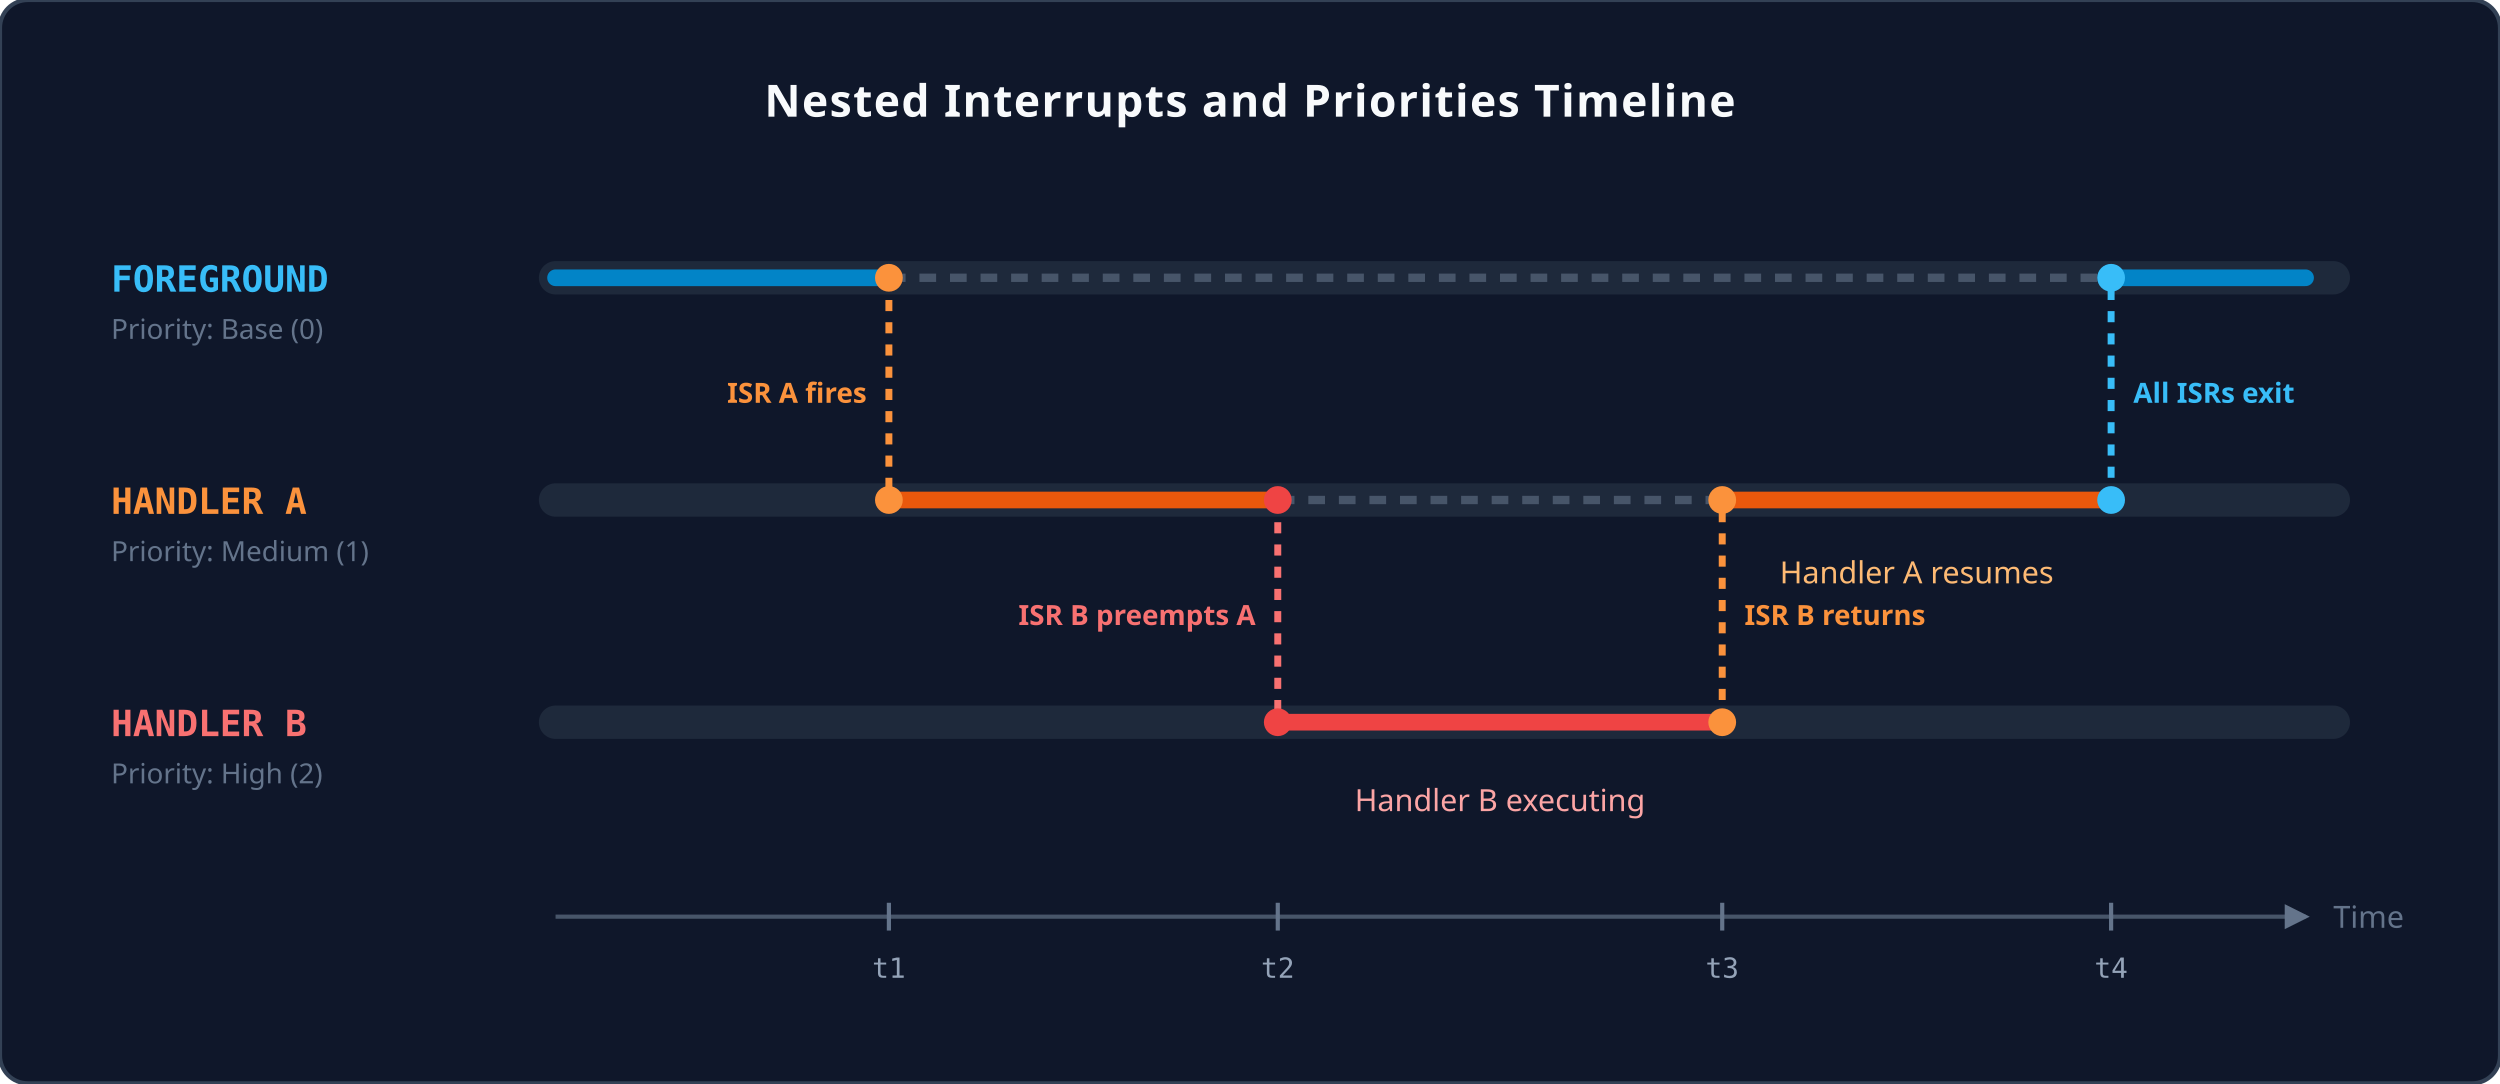
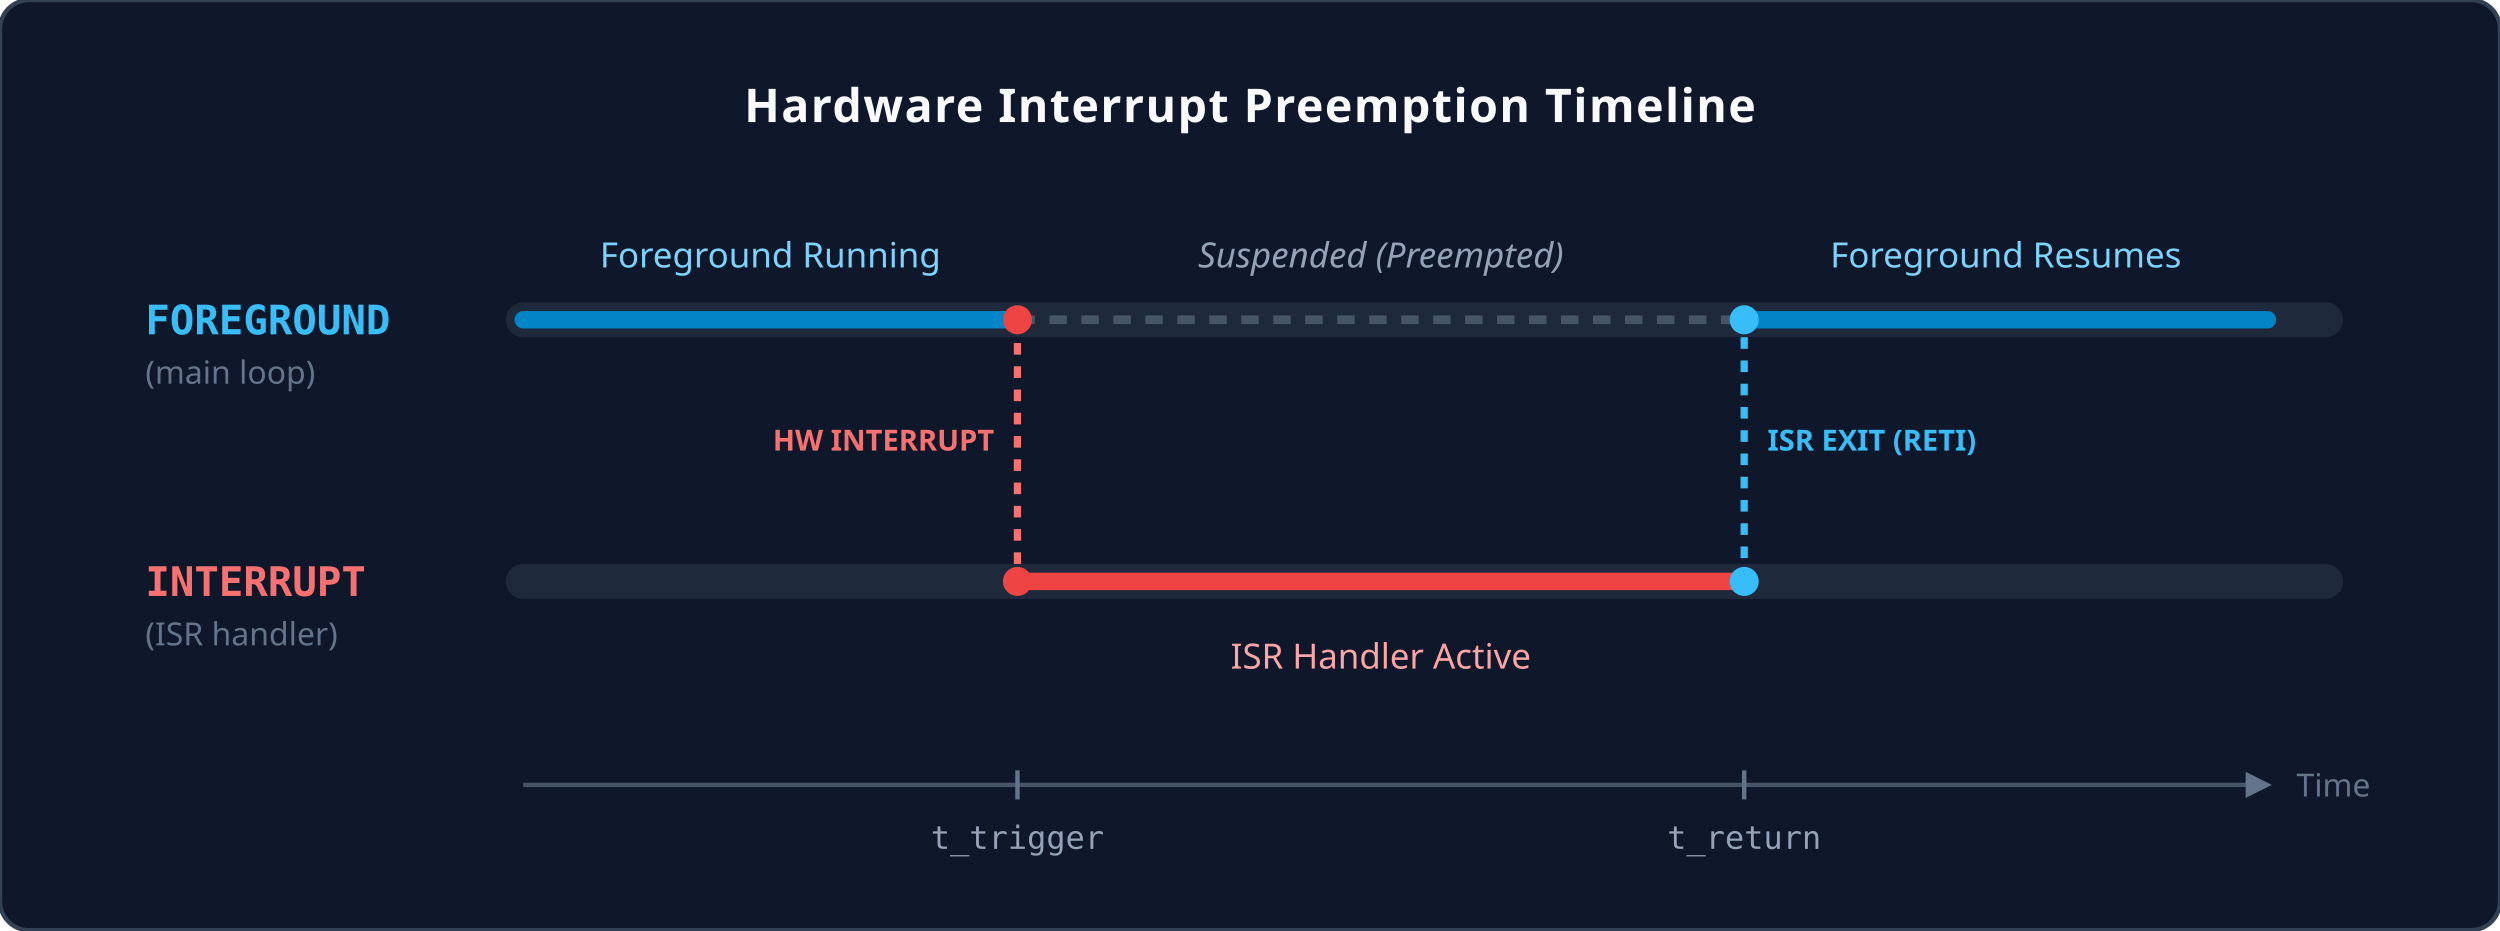
- <svg xmlns="http://www.w3.org/2000/svg" width="900" height="390" viewBox="0 0 900 390">
+ <svg xmlns="http://www.w3.org/2000/svg" width="860" height="320" viewBox="0 0 860 320">
  <defs>
    <marker id="arrowhead" markerWidth="8" markerHeight="8" refX="6" refY="4" orient="auto">
      <path d="M 1 1 L 7 4 L 1 7 z" fill="#64748B" />
    </marker>
  </defs>
-   <rect width="900" height="390" rx="10" ry="10" fill="#0F172A" stroke="#334155" stroke-width="1.5" />
-   <text x="450" y="42" text-anchor="middle" font-family="sans-serif" font-weight="bold" font-size="16" fill="#F8FAFC" letter-spacing="0.5">Nested Interrupts and Priorities Timeline</text>
-   <text x="40" y="105" font-family="monospace" font-weight="bold" font-size="13" fill="#38BDF8">FOREGROUND</text>
-   <text x="40" y="122" font-family="sans-serif" font-size="10" fill="#64748B">Priority: Base (0)</text>
-   <text x="40" y="185" font-family="monospace" font-weight="bold" font-size="13" fill="#FB923C">HANDLER A</text>
-   <text x="40" y="202" font-family="sans-serif" font-size="10" fill="#64748B">Priority: Medium (1)</text>
-   <text x="40" y="265" font-family="monospace" font-weight="bold" font-size="13" fill="#F87171">HANDLER B</text>
-   <text x="40" y="282" font-family="sans-serif" font-size="10" fill="#64748B">Priority: High (2)</text>
-   <line x1="200" y1="100" x2="840" y2="100" stroke="#1E293B" stroke-width="12" stroke-linecap="round" />
-   <line x1="200" y1="180" x2="840" y2="180" stroke="#1E293B" stroke-width="12" stroke-linecap="round" />
-   <line x1="200" y1="260" x2="840" y2="260" stroke="#1E293B" stroke-width="12" stroke-linecap="round" />
-   <line x1="200" y1="100" x2="320" y2="100" stroke="#0284C7" stroke-width="6" stroke-linecap="round" />
-   <line x1="320" y1="100" x2="320" y2="180" stroke="#FB923C" stroke-width="2.5" stroke-dasharray="4,4" />
-   <line x1="320" y1="100" x2="760" y2="100" stroke="#475569" stroke-width="3" stroke-dasharray="6,5" />
-   <line x1="320" y1="180" x2="460" y2="180" stroke="#EA580C" stroke-width="6" stroke-linecap="round" />
-   <line x1="460" y1="180" x2="460" y2="260" stroke="#F87171" stroke-width="2.5" stroke-dasharray="4,4" />
-   <line x1="460" y1="180" x2="620" y2="180" stroke="#475569" stroke-width="3" stroke-dasharray="6,5" />
-   <line x1="460" y1="260" x2="620" y2="260" stroke="#EF4444" stroke-width="6" stroke-linecap="round" />
-   <line x1="620" y1="260" x2="620" y2="180" stroke="#FB923C" stroke-width="2.5" stroke-dasharray="4,4" />
-   <line x1="620" y1="180" x2="760" y2="180" stroke="#EA580C" stroke-width="6" stroke-linecap="round" />
-   <line x1="760" y1="180" x2="760" y2="100" stroke="#38BDF8" stroke-width="2.5" stroke-dasharray="4,4" />
-   <line x1="760" y1="100" x2="830" y2="100" stroke="#0284C7" stroke-width="6" stroke-linecap="round" />
-   <circle cx="320" cy="100" r="5" fill="#FB923C" />
-   <circle cx="320" cy="180" r="5" fill="#FB923C" />
-   <circle cx="460" cy="180" r="5" fill="#EF4444" />
-   <circle cx="460" cy="260" r="5" fill="#EF4444" />
-   <circle cx="620" cy="260" r="5" fill="#FB923C" />
-   <circle cx="620" cy="180" r="5" fill="#FB923C" />
-   <circle cx="760" cy="180" r="5" fill="#38BDF8" />
-   <circle cx="760" cy="100" r="5" fill="#38BDF8" />
-   <text x="320" y="145" text-anchor="end" dx="-8" font-family="sans-serif" font-size="10" font-weight="bold" fill="#FB923C">ISR A fires</text>
-   <text x="460" y="225" text-anchor="end" dx="-8" font-family="sans-serif" font-size="10" font-weight="bold" fill="#F87171">ISR B preempts A</text>
-   <text x="620" y="225" text-anchor="start" dx="8" font-family="sans-serif" font-size="10" font-weight="bold" fill="#FB923C">ISR B returns</text>
-   <text x="760" y="145" text-anchor="start" dx="8" font-family="sans-serif" font-size="10" font-weight="bold" fill="#38BDF8">All ISRs exit</text>
-   <text x="540" y="292" text-anchor="middle" font-family="sans-serif" font-size="11" fill="#FCA5A5">Handler B executing</text>
-   <text x="690" y="210" text-anchor="middle" font-family="sans-serif" font-size="11" fill="#FDBA74">Handler A resumes</text>
-   <line x1="200" y1="330" x2="830" y2="330" stroke="#475569" stroke-width="1.5" marker-end="url(#arrowhead)" />
-   <text x="840" y="334" font-family="sans-serif" font-size="11" fill="#64748B">Time</text>
-   <line x1="320" y1="325" x2="320" y2="335" stroke="#64748B" stroke-width="1.5" />
-   <text x="320" y="352" text-anchor="middle" font-family="monospace" font-size="10" fill="#94A3B8">t1</text>
-   <line x1="460" y1="325" x2="460" y2="335" stroke="#64748B" stroke-width="1.5" />
-   <text x="460" y="352" text-anchor="middle" font-family="monospace" font-size="10" fill="#94A3B8">t2</text>
-   <line x1="620" y1="325" x2="620" y2="335" stroke="#64748B" stroke-width="1.5" />
-   <text x="620" y="352" text-anchor="middle" font-family="monospace" font-size="10" fill="#94A3B8">t3</text>
-   <line x1="760" y1="325" x2="760" y2="335" stroke="#64748B" stroke-width="1.5" />
-   <text x="760" y="352" text-anchor="middle" font-family="monospace" font-size="10" fill="#94A3B8">t4</text>
+   <rect width="860" height="320" rx="10" ry="10" fill="#0F172A" stroke="#334155" stroke-width="1.5" />
+   <text x="430" y="42" text-anchor="middle" font-family="sans-serif" font-weight="bold" font-size="16" fill="#F8FAFC" letter-spacing="0.5">Hardware Interrupt Preemption Timeline</text>
+   <text x="50" y="115" font-family="monospace" font-weight="bold" font-size="14" fill="#38BDF8">FOREGROUND</text>
+   <text x="50" y="132" font-family="sans-serif" font-size="11" fill="#64748B">(main loop)</text>
+   <text x="50" y="205" font-family="monospace" font-weight="bold" font-size="14" fill="#F87171">INTERRUPT</text>
+   <text x="50" y="222" font-family="sans-serif" font-size="11" fill="#64748B">(ISR handler)</text>
+   <line x1="180" y1="110" x2="800" y2="110" stroke="#1E293B" stroke-width="12" stroke-linecap="round" />
+   <line x1="180" y1="200" x2="800" y2="200" stroke="#1E293B" stroke-width="12" stroke-linecap="round" />
+   <line x1="180" y1="110" x2="350" y2="110" stroke="#0284C7" stroke-width="6" stroke-linecap="round" />
+   <line x1="350" y1="110" x2="350" y2="200" stroke="#F87171" stroke-width="2.5" stroke-dasharray="4,4" />
+   <line x1="350" y1="110" x2="600" y2="110" stroke="#475569" stroke-width="3" stroke-dasharray="6,5" />
+   <line x1="350" y1="200" x2="600" y2="200" stroke="#EF4444" stroke-width="6" stroke-linecap="round" />
+   <line x1="600" y1="200" x2="600" y2="110" stroke="#38BDF8" stroke-width="2.5" stroke-dasharray="4,4" />
+   <line x1="600" y1="110" x2="780" y2="110" stroke="#0284C7" stroke-width="6" stroke-linecap="round" />
+   <circle cx="350" cy="110" r="5" fill="#EF4444" />
+   <circle cx="350" cy="200" r="5" fill="#EF4444" />
+   <circle cx="600" cy="200" r="5" fill="#38BDF8" />
+   <circle cx="600" cy="110" r="5" fill="#38BDF8" />
+   <text x="265" y="92" text-anchor="middle" font-family="sans-serif" font-size="12" fill="#7DD3FC">Foreground Running</text>
+   <text x="475" y="92" text-anchor="middle" font-family="sans-serif" font-style="italic" font-size="12" fill="#94A3B8">Suspended (Preempted)</text>
+   <text x="475" y="230" text-anchor="middle" font-family="sans-serif" font-size="12" fill="#FCA5A5">ISR Handler Active</text>
+   <text x="690" y="92" text-anchor="middle" font-family="sans-serif" font-size="12" fill="#7DD3FC">Foreground Resumes</text>
+   <text x="350" y="155" text-anchor="end" dx="-8" font-family="sans-serif" font-weight="bold" font-size="10" fill="#F87171">HW INTERRUPT</text>
+   <text x="600" y="155" text-anchor="start" dx="8" font-family="sans-serif" font-weight="bold" font-size="10" fill="#38BDF8">ISR EXIT (RETI)</text>
+   <line x1="180" y1="270" x2="780" y2="270" stroke="#475569" stroke-width="1.5" marker-end="url(#arrowhead)" />
+   <text x="790" y="274" font-family="sans-serif" font-size="11" fill="#64748B">Time</text>
+   <line x1="350" y1="265" x2="350" y2="275" stroke="#64748B" stroke-width="1.5" />
+   <text x="350" y="292" text-anchor="middle" font-family="monospace" font-size="11" fill="#94A3B8">t_trigger</text>
+   <line x1="600" y1="265" x2="600" y2="275" stroke="#64748B" stroke-width="1.5" />
+   <text x="600" y="292" text-anchor="middle" font-family="monospace" font-size="11" fill="#94A3B8">t_return</text>
</svg>
